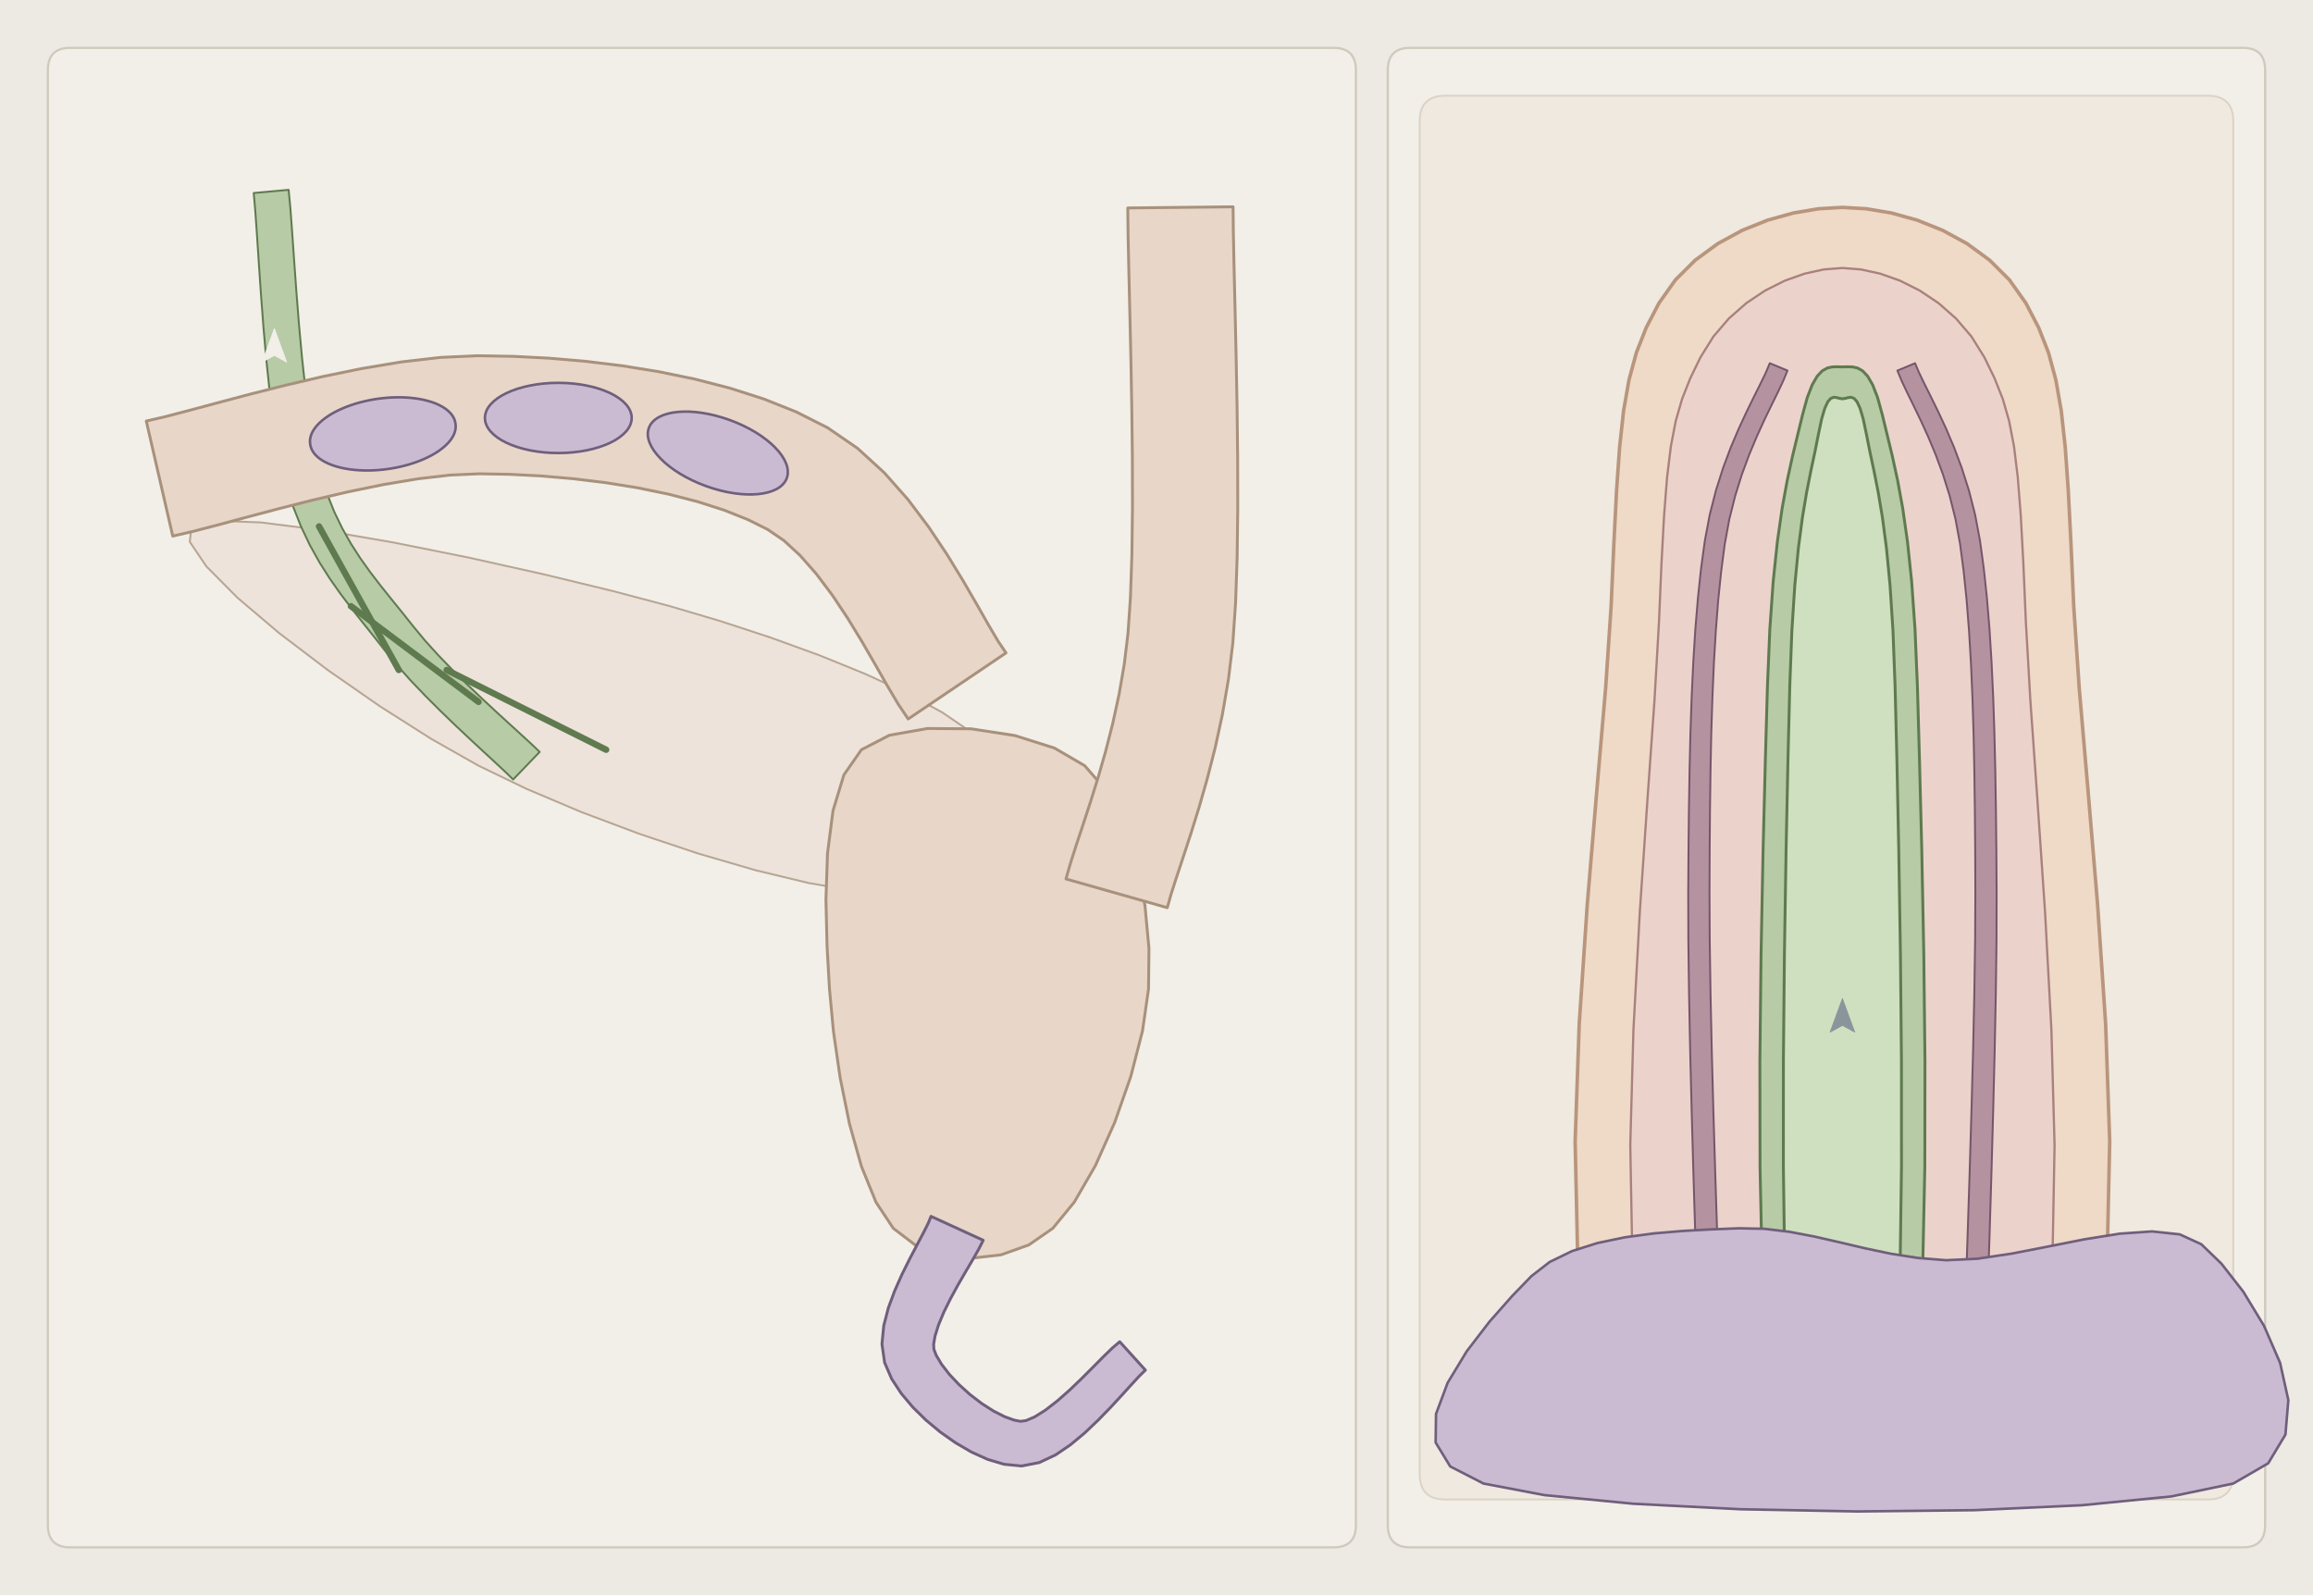
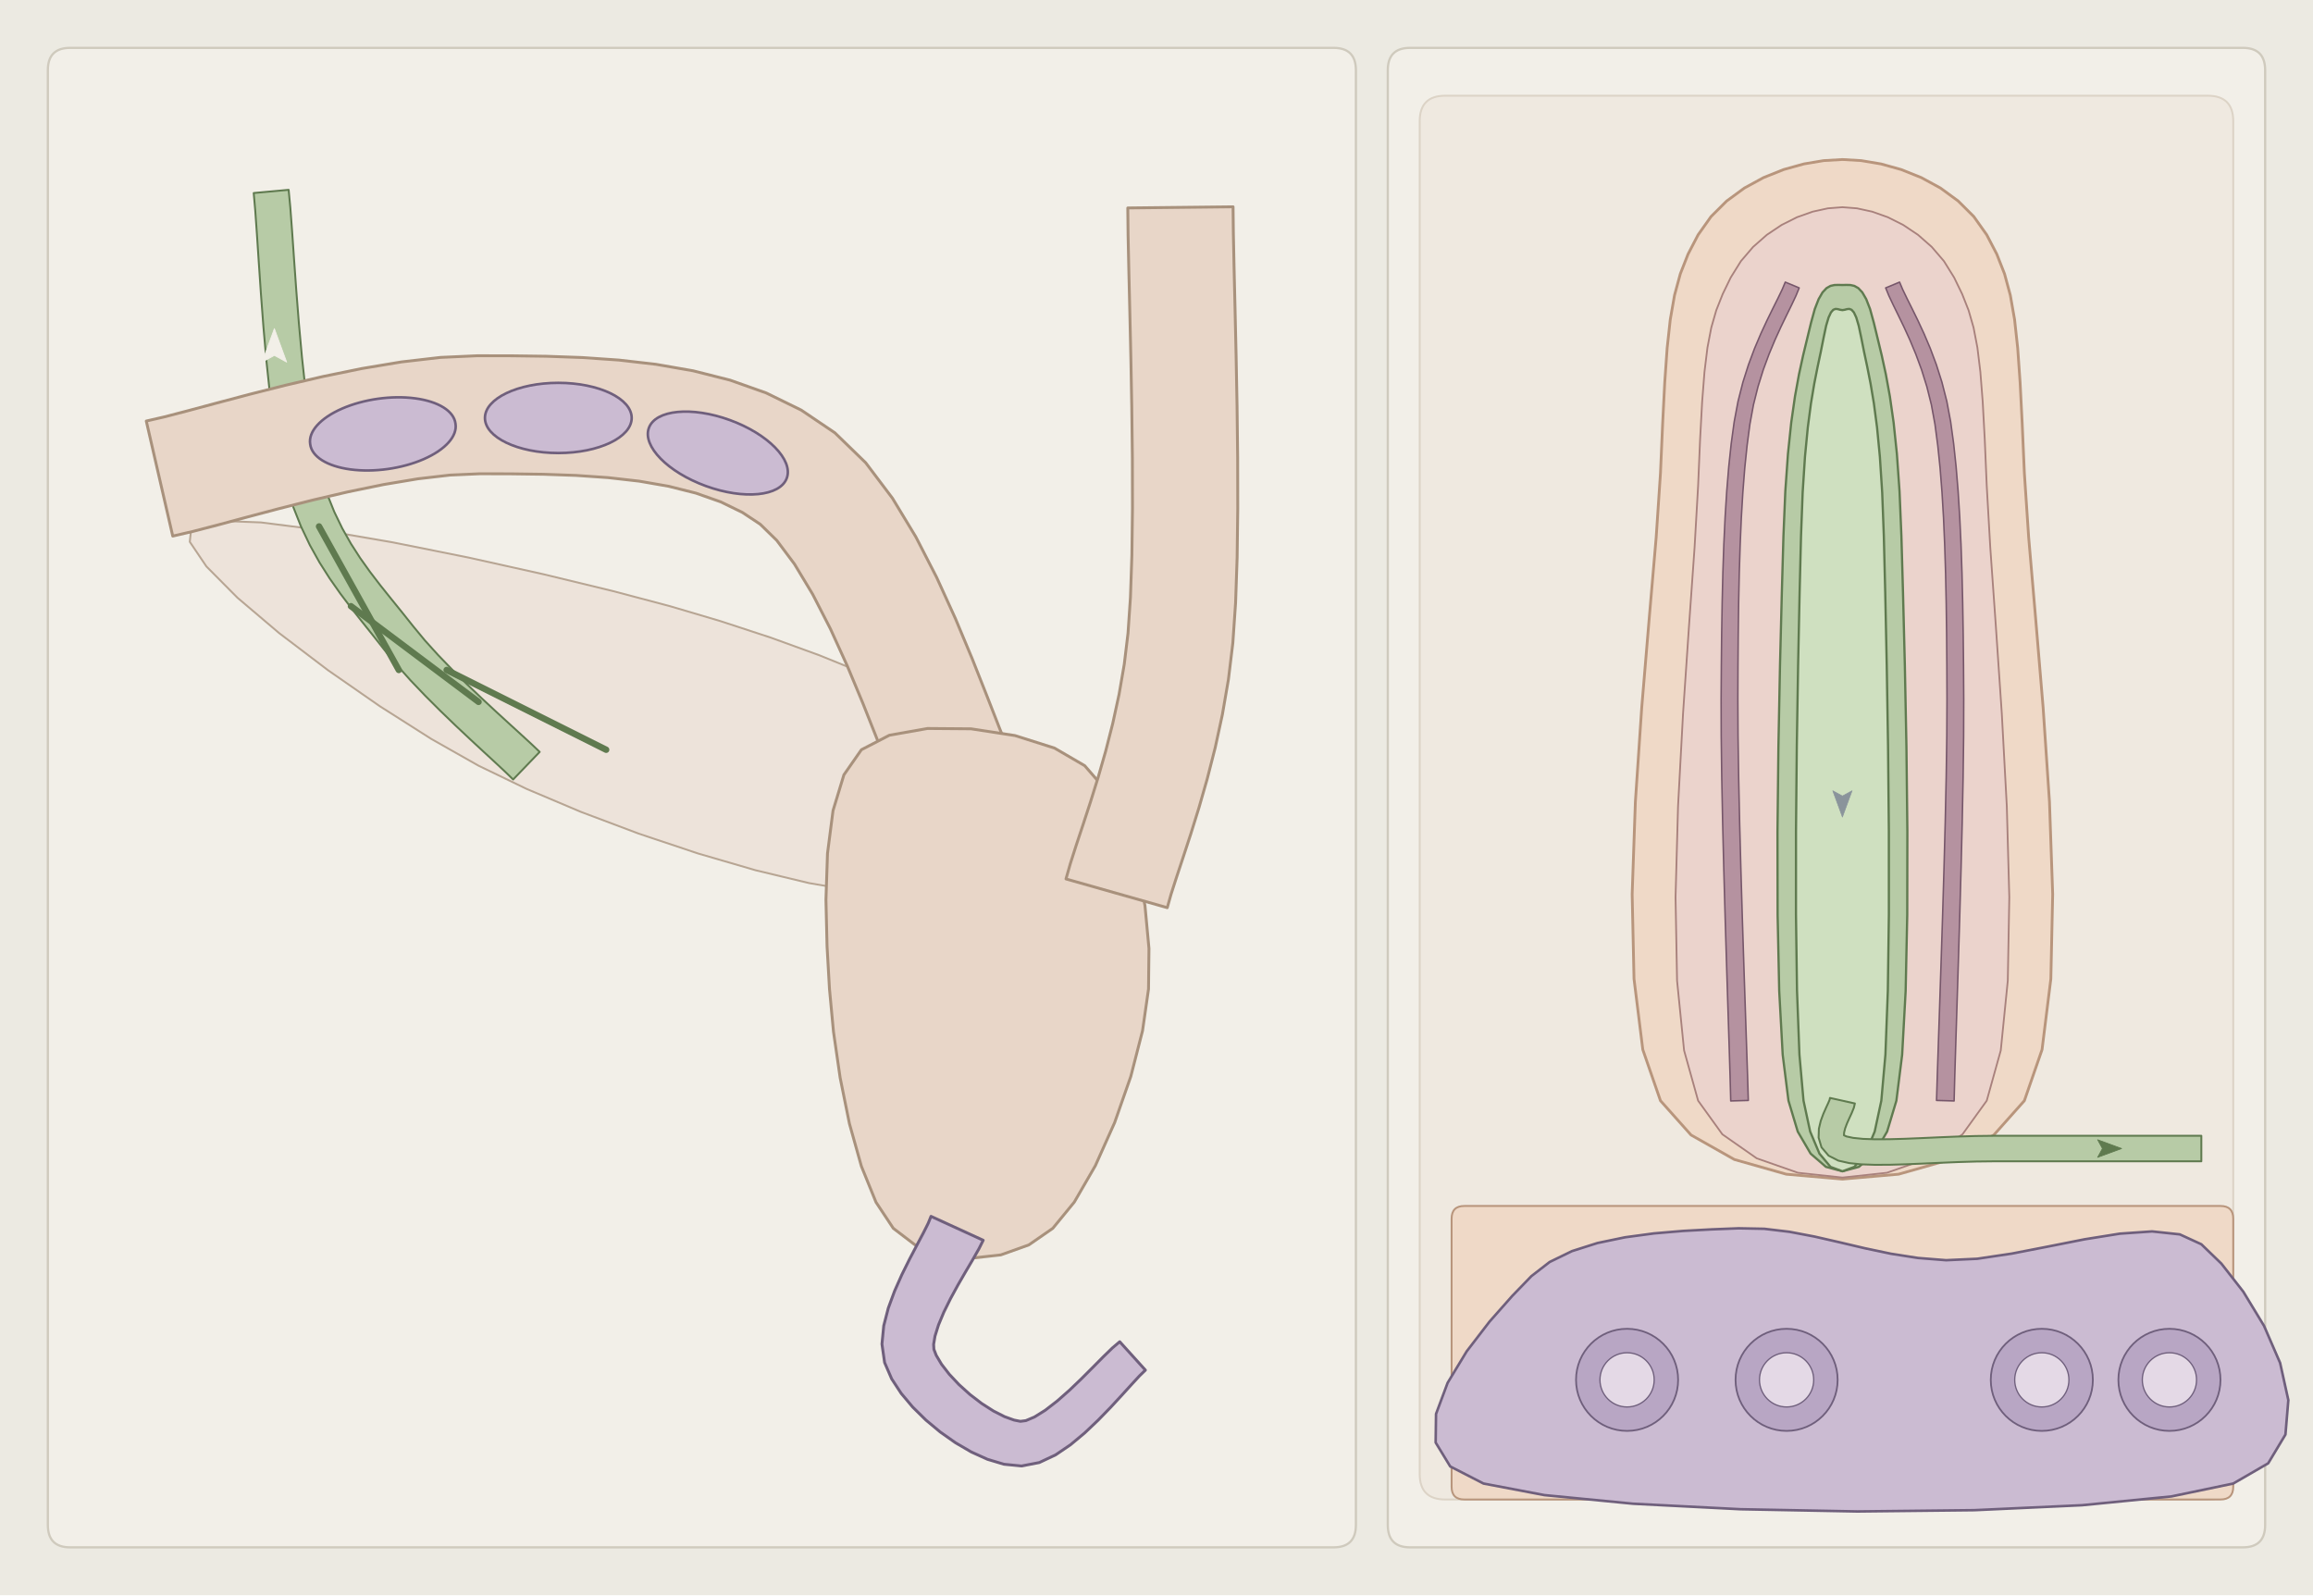
<svg xmlns="http://www.w3.org/2000/svg" viewBox="0 0 1450 1000" width="1450" height="1000">
  <rect width="1450" height="1000" fill="#ECEAE2" />
  <path d="M44 30H836Q850 30 850 44V956Q850 970 836 970H44Q30 970 30 956V44Q30 30 44 30Z" fill="#F2EFE8" stroke="#CFCABD" stroke-width="1.4" />
  <path d="M884 30H1406Q1420 30 1420 44V956Q1420 970 1406 970H884Q870 970 870 956V44Q870 30 884 30Z" fill="#F2EFE8" stroke="#CFCABD" stroke-width="1.4" />
  <path d="M120 330L135.21 326.41L163.59 327.5L201.74 332.34L246.25 340L293.73 349.53L340.78 360L384 370.47L420 380L451.56 389.34L483.13 399.69L513.75 410.82L542.5 422.5L568.44 434.49L590.63 446.56L608.13 458.48L620 470L626.31 482.41L627.97 496.48L625.33 511.22L618.75 525.63L608.57 538.7L595.16 549.45L578.85 556.88L560 560L536.52 558.61L507.19 553.59L473.63 545.53L437.5 535L400.43 522.6L364.06 508.91L330.04 494.51L300 480L270.39 463.23L238.13 442.73L205.55 420.09L175 396.88L148.83 374.68L129.38 355.08L118.98 339.66Z" fill="#EDE3DA" stroke="#B7A593" stroke-width="1.2" stroke-linejoin="round" />
  <path d="M338.32 471.36L333.36 466.62L326.89 460.67L319.31 453.75L310.88 446.03L301.89 437.66L292.64 428.84L283.44 419.74L274.59 410.57L266.41 401.53L259.08 392.67L252.1 383.91L245.14 375.31L238.4 366.89L231.94 358.46L225.79 349.83L220 340.83L214.58 331.24L209.56 320.87L204.99 309.49L200.92 296.98L197.36 282.17L194.26 264.53L191.58 244.86L189.31 224.02L187.38 202.82L185.74 182.06L184.34 162.53L183.12 144.99L182.01 130.18L180.95 119L159.05 121L160.01 131.96L161.04 146.53L162.2 164.05L163.54 183.7L165.12 204.68L167.01 226.22L169.28 247.56L171.98 267.95L175.22 286.69L179.08 303.02L183.59 317.17L188.68 330.01L194.28 341.78L200.32 352.61L206.71 362.67L213.34 372.1L220.14 381.09L227.02 389.81L233.92 398.43L240.92 407.33L248.69 416.81L257.41 426.55L266.66 436.24L276.16 445.72L285.61 454.84L294.72 463.41L303.19 471.27L310.71 478.21L316.94 484.04L321.68 488.64Z" fill="#B7CBA6" stroke="#5F7A4F" stroke-width="1.2" stroke-linejoin="round" />
  <path d="M300 440L220 380" fill="none" stroke="#5F7A4F" stroke-width="4" stroke-linecap="round" stroke-linejoin="round" />
  <path d="M380 470L280 420" fill="none" stroke="#5F7A4F" stroke-width="4" stroke-linecap="round" stroke-linejoin="round" />
  <path d="M250 420L200 330" fill="none" stroke="#5F7A4F" stroke-width="4" stroke-linecap="round" stroke-linejoin="round" />
  <path d="M172 206L179.7 227L172 222.8L164.3 227Z" fill="#F2EFE8" stroke="#F2EFE8" stroke-width="0.5" stroke-linejoin="round" />
-   <path d="M108.3 336.06L120.77 333.18L136.67 329.05L154.83 324.17L174.87 318.86L196.23 313.45L218.32 308.3L240.47 303.75L262 300.15L282.1 297.82L300.52 297L319.17 297.33L339.07 298.35L359.33 300.09L379.62 302.56L399.59 305.77L418.88 309.73L437.12 314.42L453.94 319.8L468.93 325.77L481.21 331.88L491.44 338.87L501.57 348.21L511.82 359.86L521.82 373.16L531.33 387.43L540.21 401.97L548.42 416.16L555.99 429.44L563.16 441.53L569.34 450.71L630.66 409.29L625.84 402.19L620.01 392.32L612.58 379.28L603.79 364.11L593.67 347.57L582.18 330.36L569.18 313.1L554.43 296.43L537.56 281.01L518.79 268.12L499.17 258.22L478.86 250.12L457.58 243.31L435.52 237.63L412.91 232.98L389.98 229.28L366.97 226.48L344.13 224.53L321.73 223.38L299.48 223L276.1 224.06L251.6 226.89L226.93 231.01L202.48 236.02L178.77 241.55L156.33 247.22L135.77 252.67L117.73 257.51L103.03 261.34L91.7 263.94Z" fill="#E8D6C8" stroke="#A8917C" stroke-width="1.8" stroke-linejoin="round" />
+   <path d="M108.3 336.06L120.77 333.18L136.67 329.05L154.83 324.17L174.87 318.86L196.23 313.45L218.32 308.3L240.47 303.75L262 300.15L282.1 297.82L300.81 296.99L320.14 297.04L340.62 297.31L361.07 298.03L381.2 299.41L400.67 301.62L419.15 304.83L436.29 309.14L451.79 314.61L465.39 321.23L476.62 328.67L486.94 338.75L498.05 353.6L509.46 372.54L520.58 394.2L531.09 417.31L540.85 440.68L549.78 463.2L557.85 483.89L565.17 501.96L571.4 515.5L638.6 484.5L633.19 472.8L626.63 456.59L618.64 436.12L609.39 412.76L598.91 387.69L587.18 361.96L574.12 336.54L559.47 312.32L542.7 290.09L523.38 271.33L502.3 257.09L480.37 246.35L457.67 238.3L434.53 232.45L411.2 228.38L387.92 225.71L364.92 224.13L342.42 223.33L320.71 223.04L299.19 223.01L276.1 224.06L251.6 226.89L226.93 231.01L202.48 236.02L178.77 241.55L156.33 247.22L135.77 252.67L117.73 257.51L103.03 261.34L91.7 263.94Z" fill="#E8D6C8" stroke="#A8917C" stroke-width="1.8" stroke-linejoin="round" />
  <path d="M540 470L557.55 460.9L581.48 456.67L608.75 456.88L636.3 461.11L661.06 468.96L680 480L693.61 495.69L704.44 516.67L712.5 541.25L717.78 567.78L720.28 594.58L720 620L716.25 646.16L708.89 674.81L698.75 703.75L686.67 730.74L673.47 753.56L660 770L644.95 780.42L627.41 786.67L608.75 788.75L590.37 786.67L573.66 780.42L560 770L549.17 753.68L540 731.11L532.5 704.38L526.67 675.56L522.5 646.74L520 620L518.47 593.15L517.78 564.07L518.75 535L522.22 508.15L529.03 485.74Z" fill="#E8D6C8" stroke="#A8917C" stroke-width="1.8" stroke-linejoin="round" />
  <path d="M731.75 569.01L734.13 560.57L737.45 550.25L741.66 537.55L746.48 522.83L751.62 506.32L756.81 488.22L761.8 468.7L766.31 447.89L770.09 425.95L772.86 403.06L774.58 377.89L775.55 349.48L775.94 318.75L775.88 286.73L775.5 254.5L774.91 223.16L774.25 193.86L773.63 167.74L773.18 146.01L773 129.64L707 130.36L707.18 147.11L707.65 169.22L708.27 195.38L708.93 224.52L709.5 255.5L709.88 287.19L709.94 318.41L709.57 347.96L708.66 374.59L707.14 396.94L704.79 416.4L701.53 435.31L697.56 453.55L693.11 470.98L688.38 487.43L683.6 502.77L678.98 516.9L674.71 529.75L670.99 541.38L668.25 550.99Z" fill="#E8D6C8" stroke="#A8917C" stroke-width="1.8" stroke-linejoin="round" />
  <path d="M583.64 762.5L581.87 766.87L578.89 772.81L574.84 780.47L570.19 789.34L565.37 799.05L560.8 809.35L556.86 820.04L554.01 831.07L552.89 842.57L554.55 854.16L558.99 864.4L564.96 873.5L572.18 882.08L580.41 890.18L589.41 897.68L598.97 904.42L608.89 910.21L619.04 914.81L629.39 917.91L640.34 919L651.52 916.85L661.74 912.04L671.12 905.67L679.97 898.29L688.35 890.34L696.17 882.3L703.26 874.62L709.42 867.84L714.33 862.52L718.05 858.9L701.95 841.1L697.34 845.01L691.54 850.64L685.03 857.22L677.91 864.34L670.4 871.53L662.75 878.27L655.29 884.04L648.5 888.28L643.11 890.56L639.66 891L635.71 890.22L629.76 888.07L622.81 884.54L615.43 879.82L608.09 874.2L601.19 867.98L595.12 861.52L590.24 855.22L586.91 849.62L585.45 845.84L585.28 842.74L586.15 837.57L588.33 830.6L591.68 822.57L595.88 814.07L600.53 805.54L605.27 797.34L609.75 789.75L613.66 782.88L616.36 777.5Z" fill="#CBBBD2" stroke="#6F5F7C" stroke-width="1.8" stroke-linejoin="round" />
  <path d="M194.45 278.4A46 22 -8 1 0 285.55 265.6A46 22 -8 1 0 194.45 278.4Z" fill="#CBBBD2" stroke="#6F5F7C" stroke-width="1.6" stroke-linejoin="round" />
  <path d="M304 262A46 22 0 1 0 396 262A46 22 0 1 0 304 262Z" fill="#CBBBD2" stroke="#6F5F7C" stroke-width="1.6" stroke-linejoin="round" />
  <path d="M406.77 268.27A46 22 20 1 0 493.23 299.73A46 22 20 1 0 406.77 268.27Z" fill="#CBBBD2" stroke="#6F5F7C" stroke-width="1.6" stroke-linejoin="round" />
  <path d="M906 60H1384Q1400 60 1400 76V924Q1400 940 1384 940H906Q890 940 890 924V76Q890 60 906 60Z" fill="#EFE9E0" stroke="#DCD3C6" stroke-width="1.2" stroke-linejoin="round" />
-   <path d="M1010 880L995.92 839.31L988.91 782.89L987.44 715.5L990 641.88L995.06 566.77L1001.09 494.92L1006.58 431.08L1010 380L1011.73 340.53L1013.4 307.66L1015.32 280.33L1017.81 257.5L1021.21 238.11L1025.82 221.09L1031.98 205.41L1040 190L1050.31 175.46L1062.77 163.05L1076.9 152.71L1092.19 144.38L1108.14 138L1124.26 133.52L1140.04 130.87L1155 130L1169.96 130.87L1185.74 133.52L1201.86 138L1217.81 144.38L1233.1 152.71L1247.23 163.05L1259.69 175.46L1270 190L1278.02 205.41L1284.18 221.09L1288.79 238.11L1292.19 257.5L1294.68 280.33L1296.6 307.66L1298.27 340.53L1300 380L1303.42 431.08L1308.91 494.92L1314.94 566.77L1320 641.88L1322.56 715.5L1321.09 782.89L1314.08 839.31L1300 880L1275.64 907.34L1241.09 926.88L1199.75 938.59L1155 942.5L1110.25 938.59L1068.91 926.88L1034.36 907.34Z" fill="#EFD9C7" stroke="#B8957C" stroke-width="2.2" stroke-linejoin="round" />
-   <path d="M1040 880L1028.82 839.98L1023.22 784.36L1022.01 717.9L1024 645.38L1027.99 571.55L1032.78 501.2L1037.18 439.1L1040 390L1041.58 352.99L1043.2 323.14L1045.08 299.19L1047.44 279.88L1050.49 263.96L1054.46 250.17L1059.56 237.27L1066 224L1074.11 210.97L1083.82 199.64L1094.76 190.02L1106.56 182.13L1118.86 175.96L1131.27 171.55L1143.44 168.89L1155 168L1166.56 168.89L1178.73 171.55L1191.14 175.96L1203.44 182.13L1215.24 190.02L1226.18 199.64L1235.89 210.97L1244 224L1250.44 237.27L1255.54 250.17L1259.51 263.96L1262.56 279.88L1264.92 299.19L1266.8 323.14L1268.42 352.99L1270 390L1272.82 439.1L1277.22 501.2L1282.01 571.55L1286 645.38L1287.99 717.9L1286.78 784.36L1281.18 839.98L1270 880L1250.68 906.8L1223.28 925.94L1190.49 937.42L1155 941.25L1119.51 937.42L1086.72 925.94L1059.32 906.8Z" fill="#EBD3CC" stroke="#A8817C" stroke-width="1.4" stroke-linejoin="round" />
-   <path d="M1112 880L1107.4 843.37L1104.63 792.58L1103.35 731.9L1103.25 665.63L1103.99 598.02L1105.25 533.36L1106.7 475.93L1108 430L1109.49 394.39L1111.6 364.53L1114.21 339.59L1117.19 318.75L1120.39 301.19L1123.68 286.09L1126.93 272.64L1130 260L1132.98 249.14L1136.04 241.25L1139.16 235.86L1142.31 232.5L1145.49 230.7L1148.68 230L1151.85 229.92L1155 230L1158.15 229.92L1161.32 230L1164.51 230.7L1167.69 232.5L1170.84 235.86L1173.96 241.25L1177.02 249.14L1180 260L1183.07 272.64L1186.32 286.09L1189.61 301.19L1192.81 318.75L1195.79 339.59L1198.4 364.53L1200.51 394.39L1202 430L1203.3 475.93L1204.75 533.36L1206.01 598.02L1206.75 665.63L1206.65 731.9L1205.38 792.58L1202.6 843.37L1198 880L1190.61 904.61L1180.34 922.19L1168.15 932.73L1155 936.25L1141.85 932.73L1129.66 922.19L1119.39 904.61Z" fill="#B7CBA6" stroke="#5F7A4F" stroke-width="1.8" stroke-linejoin="round" />
-   <path d="M1124 880L1120.74 843.29L1118.81 792.3L1117.98 731.38L1118 664.88L1118.65 597.14L1119.69 532.52L1120.88 475.35L1122 430L1123.31 395.35L1125.16 366.78L1127.42 343.39L1129.94 324.25L1132.59 308.46L1135.24 295.09L1137.76 283.25L1140 272L1142.02 262.44L1143.96 255.91L1145.84 251.86L1147.69 249.75L1149.51 249.05L1151.32 249.22L1153.15 249.71L1155 250L1156.85 249.71L1158.68 249.22L1160.49 249.05L1162.31 249.75L1164.16 251.86L1166.04 255.91L1167.98 262.44L1170 272L1172.24 283.25L1174.76 295.09L1177.41 308.46L1180.06 324.25L1182.58 343.39L1184.84 366.78L1186.69 395.35L1188 430L1189.12 475.35L1190.31 532.52L1191.35 597.14L1192 664.88L1192.02 731.38L1191.19 792.3L1189.26 843.29L1186 880L1180.71 904.61L1173.31 922.19L1164.51 932.73L1155 936.25L1145.49 932.73L1136.69 922.19L1129.29 904.61Z" fill="#CFE0C0" stroke="#5F7A4F" stroke-width="1.8" stroke-linejoin="round" />
-   <path d="M1080 879.8L1079.41 860.3L1078.55 834.66L1077.52 804.14L1076.38 770.02L1075.21 733.54L1074.09 695.97L1073.09 658.57L1072.31 622.6L1071.81 589.33L1071.67 560L1071.77 533.5L1071.97 507.92L1072.3 483.31L1072.79 459.7L1073.5 437.13L1074.43 415.62L1075.65 395.22L1077.16 375.95L1079.03 357.85L1081.25 341L1084.12 325.39L1087.75 310.91L1091.95 297.47L1096.53 285.08L1101.27 273.73L1105.98 263.42L1110.47 254.14L1114.54 245.85L1117.99 238.52L1120.54 232.3L1109.46 227.7L1106.98 233.58L1103.62 240.55L1099.52 248.76L1094.9 258.18L1089.98 268.77L1084.99 280.52L1080.16 293.43L1075.69 307.49L1071.81 322.71L1068.75 339L1066.38 356.34L1064.42 374.77L1062.81 394.31L1061.52 414.94L1060.5 436.62L1059.73 459.34L1059.17 483.06L1058.77 507.76L1058.5 533.41L1058.33 560L1058.41 589.45L1058.84 622.84L1059.56 658.89L1060.49 696.35L1061.54 733.96L1062.65 770.46L1063.72 804.6L1064.69 835.1L1065.48 860.72L1066 880.2Z" fill="#B592A0" stroke="#76566A" stroke-width="1.2" stroke-linejoin="round" />
-   <path d="M1244 880.2L1244.52 860.72L1245.31 835.1L1246.28 804.6L1247.35 770.46L1248.46 733.96L1249.51 696.35L1250.44 658.89L1251.16 622.84L1251.59 589.45L1251.67 560L1251.5 533.41L1251.23 507.76L1250.83 483.06L1250.27 459.34L1249.5 436.62L1248.48 414.94L1247.19 394.31L1245.58 374.77L1243.62 356.34L1241.25 339L1238.19 322.71L1234.31 307.49L1229.84 293.43L1225.01 280.52L1220.02 268.77L1215.1 258.18L1210.48 248.76L1206.38 240.55L1203.02 233.58L1200.54 227.7L1189.46 232.3L1192.01 238.52L1195.46 245.85L1199.53 254.14L1204.02 263.42L1208.73 273.73L1213.47 285.08L1218.05 297.47L1222.25 310.91L1225.88 325.39L1228.75 341L1230.97 357.85L1232.84 375.95L1234.35 395.22L1235.57 415.62L1236.5 437.13L1237.21 459.7L1237.7 483.31L1238.03 507.92L1238.23 533.5L1238.33 560L1238.19 589.33L1237.69 622.6L1236.91 658.57L1235.91 695.97L1234.79 733.54L1233.62 770.02L1232.48 804.14L1231.45 834.66L1230.59 860.3L1230 879.8Z" fill="#B592A0" stroke="#76566A" stroke-width="1.2" stroke-linejoin="round" />
-   <path d="M1155 626L1162.7 647L1155 642.8L1147.3 647Z" fill="#8A949B" stroke="#8A949B" stroke-width="0.5" stroke-linejoin="round" />
+   <g transform="translate(246.4 -2.266667) scale(0.7866667)">
+     <path d="M1010 880L995.92 839.31L988.91 782.89L987.44 715.5L990 641.88L995.06 566.77L1001.09 494.92L1006.58 431.08L1010 380L1011.73 340.53L1013.4 307.66L1015.32 280.33L1017.81 257.5L1021.21 238.11L1025.82 221.09L1031.98 205.41L1040 190L1050.31 175.46L1062.77 163.05L1076.9 152.71L1092.19 144.38L1108.14 138L1124.26 133.52L1140.04 130.87L1155 130L1169.96 130.87L1185.74 133.52L1201.86 138L1217.81 144.38L1233.1 152.71L1247.23 163.05L1259.69 175.46L1270 190L1278.02 205.41L1284.18 221.09L1288.79 238.11L1292.19 257.5L1294.68 280.33L1296.6 307.66L1298.27 340.53L1300 380L1303.42 431.08L1308.91 494.92L1314.94 566.77L1320 641.88L1322.56 715.5L1321.09 782.89L1314.08 839.31L1300 880L1275.64 907.34L1241.09 926.88L1199.75 938.59L1155 942.5L1110.25 938.59L1068.91 926.88L1034.36 907.34Z" fill="#EFD9C7" stroke="#B8957C" stroke-width="2.2" stroke-linejoin="round" />
+     <path d="M1040 880L1028.82 839.98L1023.22 784.36L1022.01 717.9L1024 645.38L1027.99 571.55L1032.78 501.2L1037.18 439.1L1040 390L1041.58 352.99L1043.2 323.14L1045.08 299.19L1047.44 279.88L1050.49 263.96L1054.46 250.17L1059.56 237.27L1066 224L1074.11 210.97L1083.82 199.64L1094.76 190.02L1106.56 182.13L1118.86 175.96L1131.27 171.55L1143.44 168.89L1155 168L1166.56 168.89L1178.73 171.55L1191.14 175.96L1203.44 182.13L1215.24 190.02L1226.18 199.64L1235.89 210.97L1244 224L1250.44 237.27L1255.54 250.17L1259.51 263.96L1262.56 279.88L1264.92 299.19L1266.8 323.14L1268.42 352.99L1270 390L1272.82 439.1L1277.22 501.2L1282.01 571.55L1286 645.38L1287.99 717.9L1286.78 784.36L1281.18 839.98L1270 880L1250.68 906.8L1223.28 925.94L1190.49 937.42L1155 941.25L1119.51 937.42L1086.72 925.94L1059.32 906.8Z" fill="#EBD3CC" stroke="#A8817C" stroke-width="1.4" stroke-linejoin="round" />
+     <path d="M1112 880L1107.4 843.37L1104.63 792.58L1103.35 731.9L1103.25 665.63L1103.99 598.02L1105.25 533.36L1106.7 475.93L1108 430L1109.49 394.39L1111.6 364.53L1114.21 339.59L1117.19 318.75L1120.39 301.19L1123.68 286.09L1126.93 272.64L1130 260L1132.98 249.14L1136.04 241.25L1139.16 235.86L1142.31 232.5L1145.49 230.7L1148.68 230L1151.85 229.92L1155 230L1158.15 229.92L1161.32 230L1164.51 230.7L1167.69 232.5L1170.84 235.86L1173.96 241.25L1177.02 249.14L1180 260L1183.07 272.64L1186.32 286.09L1189.61 301.19L1192.81 318.75L1195.79 339.59L1198.4 364.53L1200.51 394.39L1202 430L1203.3 475.93L1204.75 533.36L1206.01 598.02L1206.75 665.63L1206.65 731.9L1205.38 792.58L1202.6 843.37L1198 880L1190.61 904.61L1180.34 922.19L1168.15 932.73L1155 936.25L1141.85 932.73L1129.66 922.19L1119.39 904.61Z" fill="#B7CBA6" stroke="#5F7A4F" stroke-width="1.8" stroke-linejoin="round" />
+     <path d="M1124 880L1120.74 843.29L1118.81 792.3L1117.98 731.38L1118 664.88L1118.65 597.14L1119.69 532.52L1120.88 475.35L1122 430L1123.31 395.35L1125.16 366.78L1127.42 343.39L1129.94 324.25L1132.59 308.46L1135.24 295.09L1137.76 283.25L1140 272L1142.02 262.44L1143.96 255.91L1145.84 251.86L1147.69 249.75L1149.51 249.05L1151.32 249.22L1153.15 249.71L1155 250L1156.85 249.71L1158.68 249.22L1160.49 249.05L1162.31 249.75L1164.16 251.86L1166.04 255.91L1167.98 262.44L1170 272L1172.24 283.25L1174.76 295.09L1177.41 308.46L1180.06 324.25L1182.58 343.39L1184.84 366.78L1186.69 395.35L1188 430L1189.12 475.35L1190.31 532.52L1191.35 597.14L1192 664.88L1192.02 731.38L1191.19 792.3L1189.26 843.29L1186 880L1180.71 904.61L1173.31 922.19L1164.51 932.73L1155 936.25L1145.49 932.73L1136.69 922.19L1129.29 904.61Z" fill="#CFE0C0" stroke="#5F7A4F" stroke-width="1.8" stroke-linejoin="round" />
+     <path d="M1080 879.8L1079.41 860.3L1078.55 834.66L1077.52 804.14L1076.38 770.02L1075.21 733.54L1074.09 695.97L1073.09 658.57L1072.31 622.6L1071.81 589.33L1071.67 560L1071.77 533.5L1071.97 507.92L1072.3 483.31L1072.79 459.7L1073.5 437.13L1074.43 415.62L1075.65 395.22L1077.16 375.95L1079.03 357.85L1081.25 341L1084.12 325.39L1087.75 310.91L1091.95 297.47L1096.53 285.08L1101.27 273.73L1105.98 263.42L1110.47 254.14L1114.54 245.85L1117.99 238.52L1120.54 232.3L1109.46 227.7L1106.98 233.58L1103.62 240.55L1099.52 248.76L1094.9 258.18L1089.98 268.77L1084.99 280.52L1080.16 293.43L1075.69 307.49L1071.81 322.71L1068.75 339L1066.38 356.34L1064.42 374.77L1062.81 394.31L1061.52 414.94L1060.5 436.62L1059.73 459.34L1059.17 483.06L1058.77 507.76L1058.5 533.41L1058.33 560L1058.41 589.45L1058.84 622.84L1059.56 658.89L1060.49 696.35L1061.54 733.96L1062.65 770.46L1063.72 804.6L1064.69 835.1L1065.48 860.72L1066 880.2Z" fill="#B592A0" stroke="#76566A" stroke-width="1.2" stroke-linejoin="round" />
+     <path d="M1244 880.2L1244.52 860.72L1245.31 835.1L1246.28 804.6L1247.35 770.46L1248.46 733.96L1249.51 696.35L1250.44 658.89L1251.16 622.84L1251.59 589.45L1251.67 560L1251.5 533.41L1251.23 507.76L1250.83 483.06L1250.27 459.34L1249.5 436.62L1248.48 414.94L1247.19 394.31L1245.58 374.77L1243.62 356.34L1241.25 339L1238.19 322.71L1234.31 307.49L1229.84 293.43L1225.01 280.52L1220.02 268.77L1215.1 258.18L1210.48 248.76L1206.38 240.55L1203.02 233.58L1200.54 227.7L1189.46 232.3L1192.01 238.52L1195.46 245.85L1199.53 254.14L1204.02 263.42L1208.73 273.73L1213.47 285.08L1218.05 297.47L1222.25 310.91L1225.88 325.39L1228.75 341L1230.97 357.85L1232.84 375.95L1234.35 395.22L1235.57 415.62L1236.5 437.13L1237.21 459.7L1237.7 483.31L1238.03 507.92L1238.23 533.5L1238.33 560L1238.19 589.33L1237.69 622.6L1236.91 658.57L1235.91 695.97L1234.79 733.54L1233.62 770.02L1232.48 804.14L1231.45 834.66L1230.59 860.3L1230 879.8Z" fill="#B592A0" stroke="#76566A" stroke-width="1.2" stroke-linejoin="round" />
+     <path d="M1155 654L1147.3 633L1155 637.2L1162.7 633Z" fill="#8A949B" stroke="#8A949B" stroke-width="0.5" stroke-linejoin="round" />
+   </g>
+   <path d="M1147.19 688.26L1146.98 689.39L1146.16 691.33L1144.72 694.44L1143.03 698.27L1141.41 702.66L1140.24 707.58L1140.07 713.16L1141.88 719.23L1146.35 724.48L1152.45 727.58L1159.27 729.12L1166.83 729.9L1175.3 730.2L1184.62 730.16L1194.66 729.87L1205.26 729.43L1216.28 728.94L1227.53 728.47L1238.82 728.13L1250.05 728L1262.17 728L1275.84 728L1290.52 728L1305.72 728L1320.94 728L1335.68 728L1349.45 728L1361.76 728L1372.11 728L1380 728L1380 712L1372.11 712L1361.76 712L1349.45 712L1335.68 712L1320.94 712L1305.72 712L1290.52 712L1275.84 712L1262.17 712L1249.95 712L1238.49 712.14L1226.95 712.49L1215.59 712.95L1204.58 713.45L1194.09 713.88L1184.34 714.16L1175.53 714.21L1167.89 713.94L1161.72 713.31L1157.55 712.42L1155.95 711.68L1155.96 711.65L1155.97 711.36L1156.08 709.86L1156.71 707.34L1157.85 704.29L1159.3 701.04L1160.8 697.79L1162.16 694.45L1162.81 691.74Z" fill="#B7CBA6" stroke="#5F7A4F" stroke-width="1.2" stroke-linejoin="round" />
+   <path d="M1330 720L1315 725.5L1318 720L1315 714.5Z" fill="#5F7A4F" stroke="#5F7A4F" stroke-width="0.5" stroke-linejoin="round" />
+   <path d="M918 756H1392Q1400 756 1400 764V932Q1400 940 1392 940H918Q910 940 910 932V764Q910 756 918 756Z" fill="#EFD9C7" stroke="#B8957C" stroke-width="1.2" stroke-linejoin="round" />
  <path d="M930 930L909.14 919.29L900 904.3L900.23 886.38L907.5 866.88L919.45 847.14L933.75 828.52L948.05 812.35L960 800L971.46 791.12L985.47 784.3L1001.43 779.23L1018.75 775.63L1036.86 773.19L1055.16 771.64L1073.07 770.67L1090 770L1106.04 770.31L1121.8 772.19L1137.43 775.16L1153.13 778.75L1169.05 782.5L1185.39 785.94L1202.31 788.59L1220 790L1239.52 789.09L1261.17 785.86L1283.96 781.42L1306.88 776.88L1328.94 773.35L1349.14 771.95L1366.49 773.8L1380 780L1392.55 792.12L1406.33 809.77L1419.29 831.12L1429.38 854.38L1434.54 877.71L1432.73 899.3L1421.9 917.33L1400 930L1361.28 938.07L1305.23 943.59L1237.67 946.7L1164.38 947.5L1091.16 946.11L1023.83 942.66L968.17 937.25Z" fill="#CBBBD2" stroke="#6F5F7C" stroke-width="1.6" stroke-linejoin="round" />
+   <path d="M988 865A32 32 0 1 0 1052 865A32 32 0 1 0 988 865Z" fill="#B8A6C4" stroke="#6F5F7C" stroke-width="1.1" stroke-linejoin="round" />
+   <path d="M1003 865A17 17 0 1 0 1037 865A17 17 0 1 0 1003 865Z" fill="#E4D9E6" stroke="#6F5F7C" stroke-width="0.8" stroke-linejoin="round" />
+   <path d="M1088 865A32 32 0 1 0 1152 865A32 32 0 1 0 1088 865Z" fill="#B8A6C4" stroke="#6F5F7C" stroke-width="1.1" stroke-linejoin="round" />
+   <path d="M1103 865A17 17 0 1 0 1137 865A17 17 0 1 0 1103 865Z" fill="#E4D9E6" stroke="#6F5F7C" stroke-width="0.8" stroke-linejoin="round" />
+   <path d="M1248 865A32 32 0 1 0 1312 865A32 32 0 1 0 1248 865Z" fill="#B8A6C4" stroke="#6F5F7C" stroke-width="1.1" stroke-linejoin="round" />
+   <path d="M1263 865A17 17 0 1 0 1297 865A17 17 0 1 0 1263 865Z" fill="#E4D9E6" stroke="#6F5F7C" stroke-width="0.8" stroke-linejoin="round" />
+   <path d="M1328 865A32 32 0 1 0 1392 865A32 32 0 1 0 1328 865Z" fill="#B8A6C4" stroke="#6F5F7C" stroke-width="1.1" stroke-linejoin="round" />
+   <path d="M1343 865A17 17 0 1 0 1377 865A17 17 0 1 0 1343 865Z" fill="#E4D9E6" stroke="#6F5F7C" stroke-width="0.8" stroke-linejoin="round" />
</svg>
